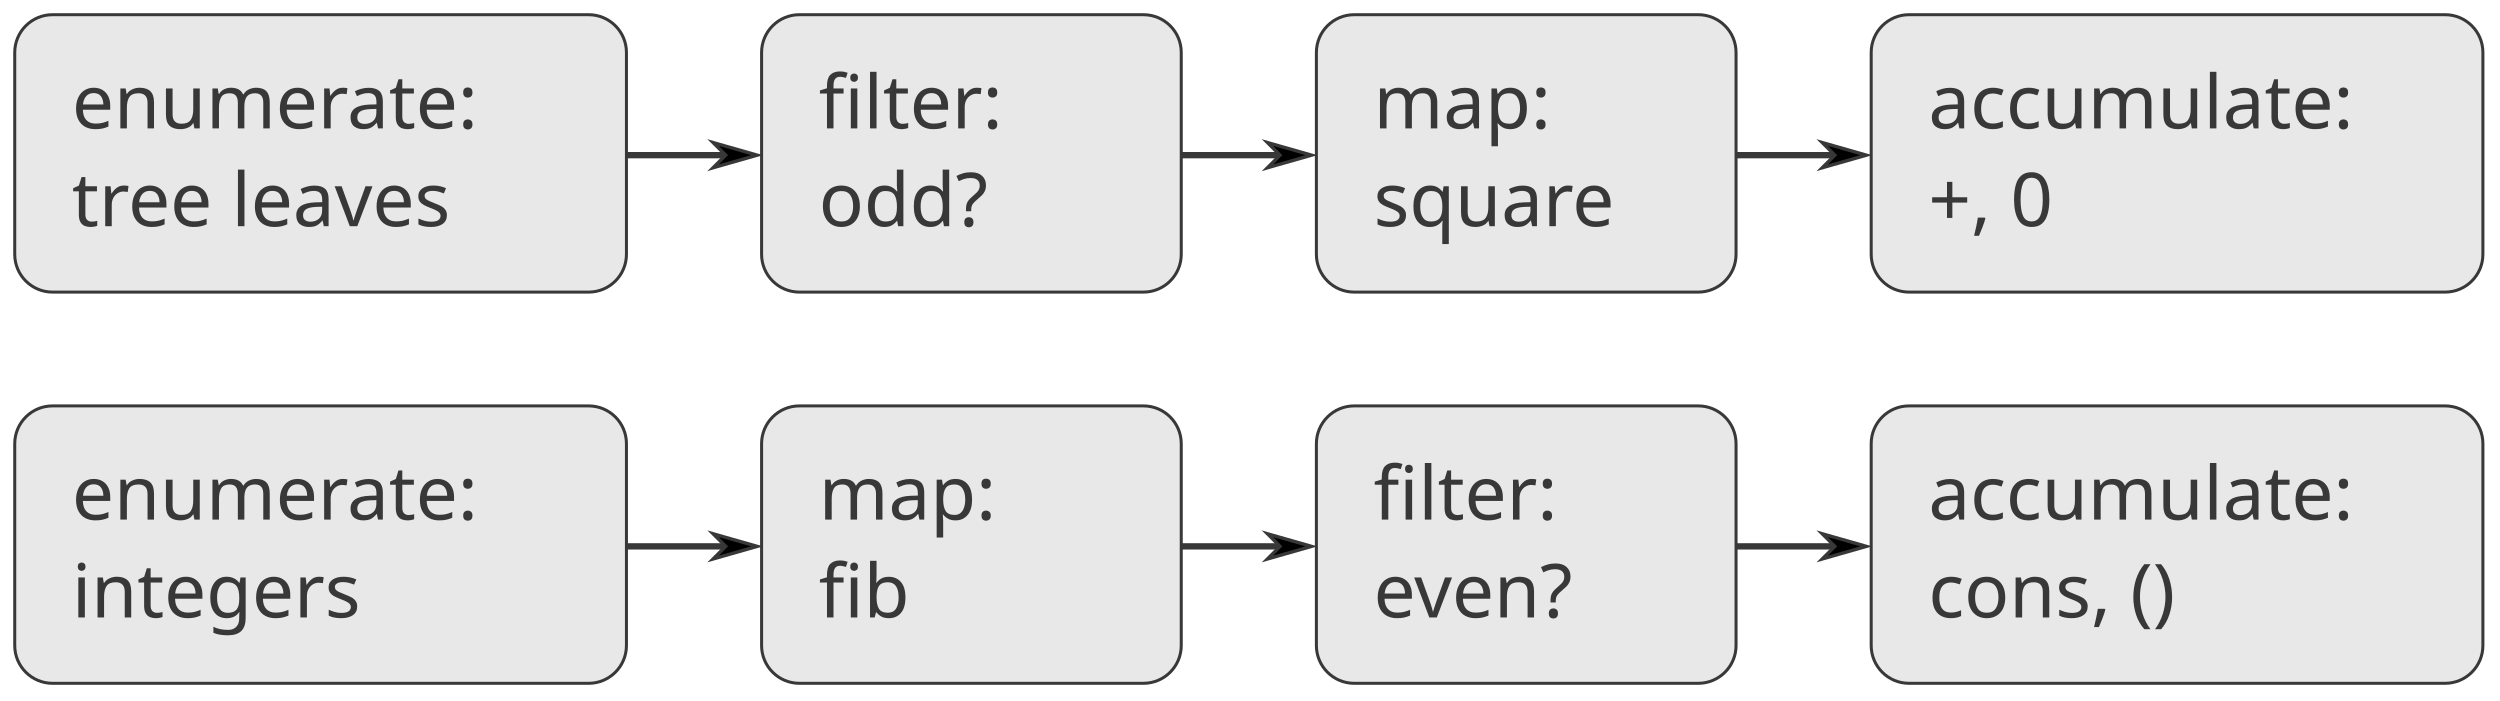
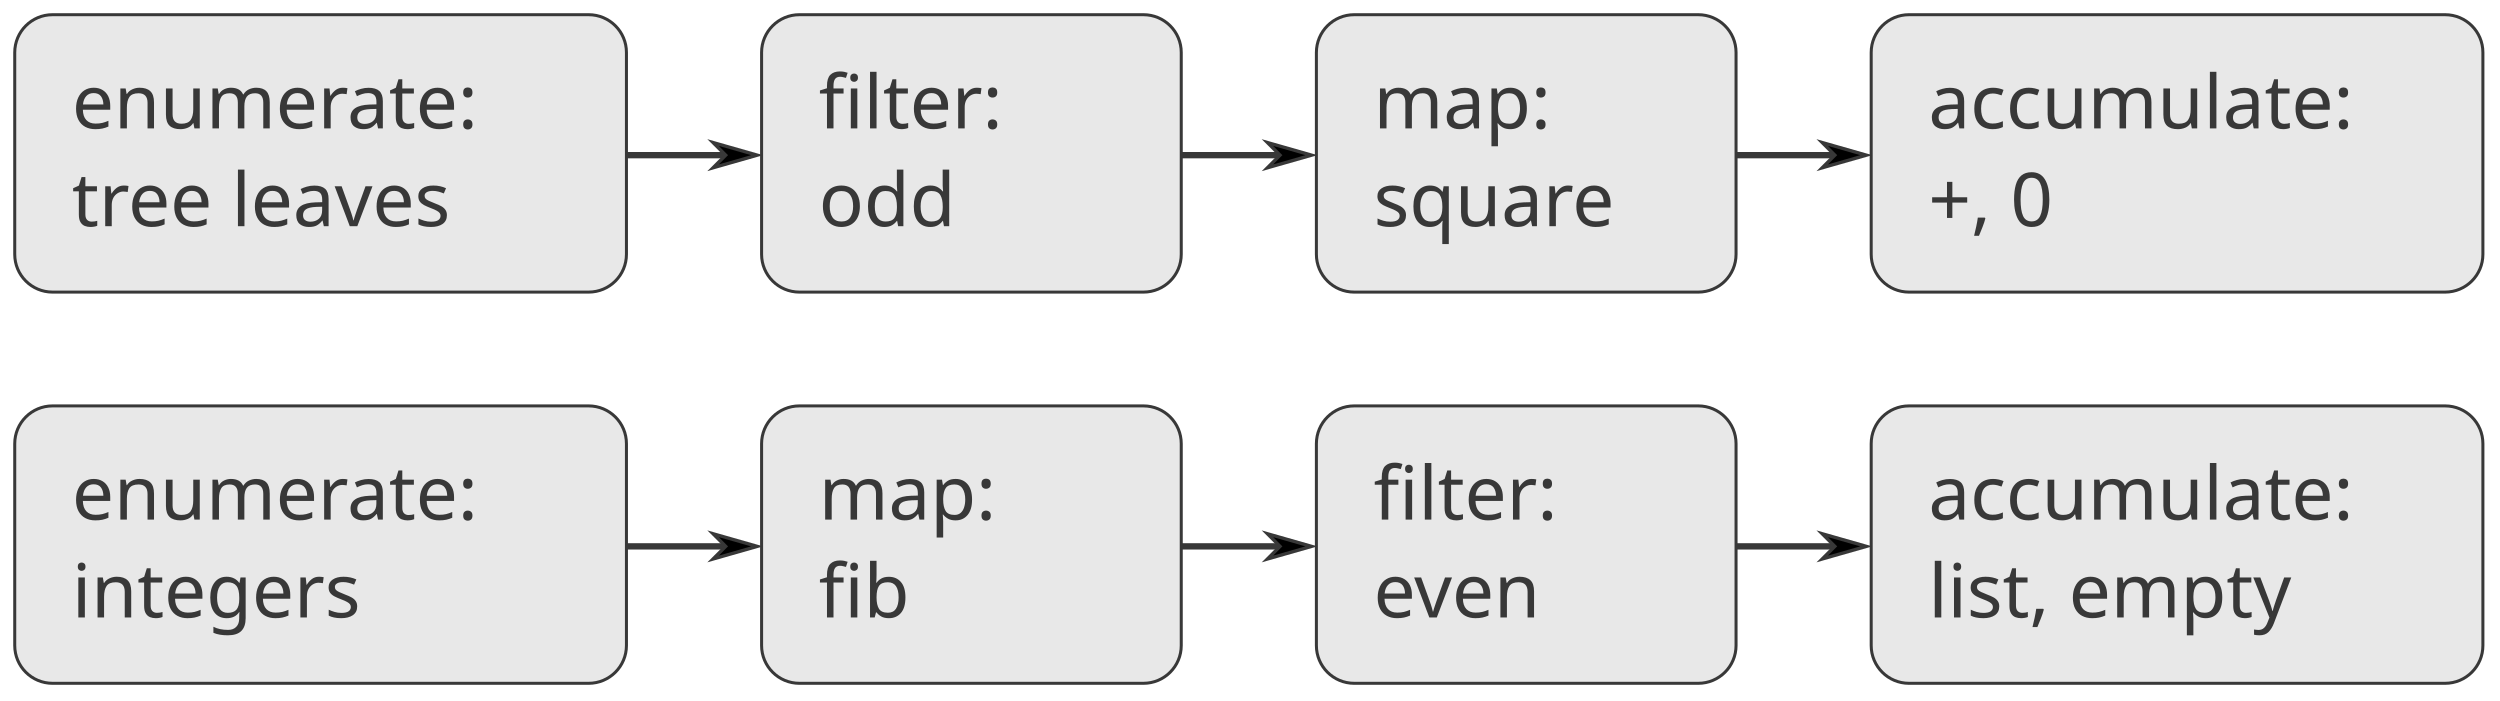
<svg xmlns="http://www.w3.org/2000/svg" version="1.1" preserveAspectRatio="xMinYMin meet" viewBox="0 0 671 188" id="svg5731" width="100%" height="100%">
  <defs id="defs5733">
    <marker refX="0" refY="0" orient="auto" id="Arrow1Mstart" style="overflow:visible">
      <path d="M 0,0 5,-5 -12.5,0 5,5 0,0 z" transform="matrix(0.4,0,0,0.4,4,0)" id="path4565" style="fill-rule:evenodd;stroke:#383838;stroke-width:1pt;marker-start:none" />
    </marker>
    <marker refX="0" refY="0" orient="auto" id="Arrow1Mstart-5" style="overflow:visible">
      <path d="M 0,0 5,-5 -12.5,0 5,5 0,0 z" transform="matrix(0.4,0,0,0.4,4,0)" id="path4565-2" style="fill-rule:evenodd;stroke:#383838;stroke-width:1pt;marker-start:none" />
    </marker>
    <marker refX="0" refY="0" orient="auto" id="Arrow1Mstart-8" style="overflow:visible">
      <path d="M 0,0 5,-5 -12.5,0 5,5 0,0 z" transform="matrix(0.4,0,0,0.4,4,0)" id="path4565-6" style="fill-rule:evenodd;stroke:#383838;stroke-width:1pt;marker-start:none" />
    </marker>
    <marker refX="0" refY="0" orient="auto" id="Arrow1Mstart-4" style="overflow:visible">
      <path d="M 0,0 5,-5 -12.5,0 5,5 0,0 z" transform="matrix(0.4,0,0,0.4,4,0)" id="path4565-67" style="fill-rule:evenodd;stroke:#383838;stroke-width:1pt;marker-start:none" />
    </marker>
    <marker refX="0" refY="0" orient="auto" id="Arrow1Mstart-3" style="overflow:visible">
      <path d="M 0,0 5,-5 -12.5,0 5,5 0,0 z" transform="matrix(0.4,0,0,0.4,4,0)" id="path4565-4" style="fill-rule:evenodd;stroke:#383838;stroke-width:1pt;marker-start:none" />
    </marker>
    <marker refX="0" refY="0" orient="auto" id="Arrow1Mstart-7" style="overflow:visible">
      <path d="M 0,0 5,-5 -12.5,0 5,5 0,0 z" transform="matrix(0.4,0,0,0.4,4,0)" id="path4565-9" style="fill-rule:evenodd;stroke:#383838;stroke-width:1pt;marker-start:none" />
    </marker>
    <marker refX="0" refY="0" orient="auto" id="Arrow1Mstart-81" style="overflow:visible">
      <path d="M 0,0 5,-5 -12.5,0 5,5 0,0 z" transform="matrix(0.4,0,0,0.4,4,0)" id="path4565-0" style="fill-rule:evenodd;stroke:#383838;stroke-width:1pt;marker-start:none" />
    </marker>
  </defs>
  <g transform="translate(-49.23794,-65.76919)" id="layer4" style="display:inline">
    <rect width="164.182" height="74.455" rx="10.147" ry="10.147" x="53.193" y="69.714" id="rect3794-77-9-4-8" style="fill:#e8e8e8;fill-opacity:1;stroke:#383838;stroke-width:0.812;stroke-linecap:round;stroke-linejoin:round;stroke-miterlimit:4;stroke-opacity:1;stroke-dasharray:none;stroke-dashoffset:0;display:inline" />
    <path d="m 250.774,107.414 -33.399,0" id="path4554-9-4-2" style="fill:none;stroke:#383838;stroke-width:1.691;stroke-linecap:butt;stroke-linejoin:round;stroke-miterlimit:4;stroke-opacity:1;stroke-dasharray:none;marker-start:url(#Arrow1Mstart);display:inline" />
    <path d="m 399.563,107.414 -33.279,0" id="path4554-9-4-2-0" style="fill:none;stroke:#383838;stroke-width:1.691;stroke-linecap:butt;stroke-linejoin:round;stroke-miterlimit:4;stroke-opacity:1;stroke-dasharray:none;marker-start:url(#Arrow1Mstart);display:inline" />
    <path d="m 548.472,107.414 -33.279,0" id="path4554-9-4-2-0-6" style="fill:none;stroke:#383838;stroke-width:1.691;stroke-linecap:butt;stroke-linejoin:round;stroke-miterlimit:4;stroke-opacity:1;stroke-dasharray:none;marker-start:url(#Arrow1Mstart);display:inline" />
    <path d="m 548.472,212.414 -33.279,0" id="path4554-9-4-2-0-61" style="fill:none;stroke:#383838;stroke-width:1.691;stroke-linecap:butt;stroke-linejoin:round;stroke-miterlimit:4;stroke-opacity:1;stroke-dasharray:none;marker-start:url(#Arrow1Mstart);display:inline" />
    <path d="m 399.563,212.414 -33.279,0" id="path4554-9-4-2-0-65" style="fill:none;stroke:#383838;stroke-width:1.691;stroke-linecap:butt;stroke-linejoin:round;stroke-miterlimit:4;stroke-opacity:1;stroke-dasharray:none;marker-start:url(#Arrow1Mstart);display:inline" />
    <path d="m 250.774,212.414 -33.399,0" id="path4554-9-4-2-0-8" style="fill:none;stroke:#383838;stroke-width:1.691;stroke-linecap:butt;stroke-linejoin:round;stroke-miterlimit:4;stroke-opacity:1;stroke-dasharray:none;marker-start:url(#Arrow1Mstart);display:inline" />
    <rect width="112.636" height="74.455" rx="10.147" ry="10.147" x="253.648" y="69.714" id="rect3794-77-9-4-8-29" style="fill:#e8e8e8;fill-opacity:1;stroke:#383838;stroke-width:0.812;stroke-linecap:round;stroke-linejoin:round;stroke-miterlimit:4;stroke-opacity:1;stroke-dasharray:none;stroke-dashoffset:0;display:inline" />
    <rect width="112.636" height="74.455" rx="10.147" ry="10.147" x="402.557" y="69.714" id="rect3794-77-9-4-8-29-8" style="fill:#e8e8e8;fill-opacity:1;stroke:#383838;stroke-width:0.812;stroke-linecap:round;stroke-linejoin:round;stroke-miterlimit:4;stroke-opacity:1;stroke-dasharray:none;stroke-dashoffset:0;display:inline" />
    <rect width="164.182" height="74.455" rx="10.147" ry="10.147" x="551.466" y="69.714" id="rect3794-77-9-4-8-5" style="fill:#e8e8e8;fill-opacity:1;stroke:#383838;stroke-width:0.812;stroke-linecap:round;stroke-linejoin:round;stroke-miterlimit:4;stroke-opacity:1;stroke-dasharray:none;stroke-dashoffset:0;display:inline" />
    <rect width="164.182" height="74.455" rx="10.147" ry="10.147" x="53.193" y="174.714" id="rect3794-77-9-4-8-9" style="fill:#e8e8e8;fill-opacity:1;stroke:#383838;stroke-width:0.812;stroke-linecap:round;stroke-linejoin:round;stroke-miterlimit:4;stroke-opacity:1;stroke-dasharray:none;stroke-dashoffset:0;display:inline" />
    <rect width="112.636" height="74.455" rx="10.147" ry="10.147" x="253.648" y="174.714" id="rect3794-77-9-4-8-29-3" style="fill:#e8e8e8;fill-opacity:1;stroke:#383838;stroke-width:0.812;stroke-linecap:round;stroke-linejoin:round;stroke-miterlimit:4;stroke-opacity:1;stroke-dasharray:none;stroke-dashoffset:0;display:inline" />
    <rect width="112.636" height="74.455" rx="10.147" ry="10.147" x="402.557" y="174.714" id="rect3794-77-9-4-8-29-8-6" style="fill:#e8e8e8;fill-opacity:1;stroke:#383838;stroke-width:0.812;stroke-linecap:round;stroke-linejoin:round;stroke-miterlimit:4;stroke-opacity:1;stroke-dasharray:none;stroke-dashoffset:0;display:inline" />
    <rect width="164.182" height="74.455" rx="10.147" ry="10.147" x="551.466" y="174.714" id="rect3794-77-9-4-8-5-8" style="fill:#e8e8e8;fill-opacity:1;stroke:#383838;stroke-width:0.812;stroke-linecap:round;stroke-linejoin:round;stroke-miterlimit:4;stroke-opacity:1;stroke-dasharray:none;stroke-dashoffset:0;display:inline" />
  </g>
  <text style="font-size:20px;font-style:normal;font-variant:normal;font-weight:normal;font-stretch:normal;text-align:start;line-height:125%;letter-spacing:0px;word-spacing:0px;text-anchor:start;fill:#383838;fill-opacity:1;stroke:none;font-family:Inconsolata LGC;-inkscape-font-specification:Inconsolata LGC" xml:space="preserve" id="text5834" y="34.471" x="19.319">
    <tspan id="tspan5836" y="34.471" x="19.319">enumerate:</tspan>
    <tspan id="tspan5838" y="60.721" x="19.319">tree leaves</tspan>
  </text>
  <text style="font-size:20px;font-style:normal;font-variant:normal;font-weight:normal;font-stretch:normal;text-align:start;line-height:125%;letter-spacing:0px;word-spacing:0px;text-anchor:start;fill:#383838;fill-opacity:1;stroke:none;font-family:Inconsolata LGC;-inkscape-font-specification:Inconsolata LGC" xml:space="preserve" id="text5840" y="34.471" x="219.773">
    <tspan id="tspan5842" y="34.471" x="219.773">filter:</tspan>
-     <tspan id="tspan5844" y="60.721" x="219.773">odd?</tspan>
+     <tspan id="tspan5844" y="60.721" x="219.773">odd</tspan>
  </text>
  <text style="font-size:20px;font-style:normal;font-variant:normal;font-weight:normal;font-stretch:normal;text-align:start;line-height:125%;letter-spacing:0px;word-spacing:0px;text-anchor:start;fill:#383838;fill-opacity:1;stroke:none;font-family:Inconsolata LGC;-inkscape-font-specification:Inconsolata LGC" xml:space="preserve" id="text5846" y="34.471" x="368.682">
    <tspan id="tspan5848" y="34.471" x="368.682">map:</tspan>
    <tspan id="tspan5850" y="60.721" x="368.682">square</tspan>
  </text>
  <text style="font-size:20px;font-style:normal;font-variant:normal;font-weight:normal;font-stretch:normal;text-align:start;line-height:125%;letter-spacing:0px;word-spacing:0px;text-anchor:start;fill:#383838;fill-opacity:1;stroke:none;font-family:Inconsolata LGC;-inkscape-font-specification:Inconsolata LGC" xml:space="preserve" id="text5852" y="34.471" x="517.591">
    <tspan id="tspan5854" y="34.471" x="517.591">accumulate:</tspan>
    <tspan id="tspan5856" y="60.721" x="517.591">+, 0</tspan>
  </text>
  <text style="font-size:20px;font-style:normal;font-variant:normal;font-weight:normal;font-stretch:normal;text-align:start;line-height:125%;letter-spacing:0px;word-spacing:0px;text-anchor:start;fill:#383838;fill-opacity:1;stroke:none;font-family:Inconsolata LGC;-inkscape-font-specification:Inconsolata LGC" xml:space="preserve" id="text5876" y="139.471" x="19.319">
    <tspan id="tspan5878" y="139.471" x="19.319">enumerate:</tspan>
    <tspan id="tspan5880" y="165.721" x="19.319">integers</tspan>
  </text>
  <text style="font-size:20px;font-style:normal;font-variant:normal;font-weight:normal;font-stretch:normal;text-align:start;line-height:125%;letter-spacing:0px;word-spacing:0px;text-anchor:start;fill:#383838;fill-opacity:1;stroke:none;font-family:Inconsolata LGC;-inkscape-font-specification:Inconsolata LGC" xml:space="preserve" id="text5870" y="139.471" x="219.773">
    <tspan id="tspan5872" y="139.471" x="219.773">map:</tspan>
    <tspan id="tspan5874" y="165.721" x="219.773">fib</tspan>
  </text>
  <text style="font-size:20px;font-style:normal;font-variant:normal;font-weight:normal;font-stretch:normal;text-align:start;line-height:125%;letter-spacing:0px;word-spacing:0px;text-anchor:start;fill:#383838;fill-opacity:1;stroke:none;font-family:Inconsolata LGC;-inkscape-font-specification:Inconsolata LGC" xml:space="preserve" id="text5864" y="139.471" x="368.682">
    <tspan id="tspan5866" y="139.471" x="368.682">filter:</tspan>
-     <tspan id="tspan5868" y="165.721" x="368.682">even?</tspan>
+     <tspan id="tspan5868" y="165.721" x="368.682">even</tspan>
  </text>
  <text style="font-size:20px;font-style:normal;font-variant:normal;font-weight:normal;font-stretch:normal;text-align:start;line-height:125%;letter-spacing:0px;word-spacing:0px;text-anchor:start;fill:#383838;fill-opacity:1;stroke:none;font-family:Inconsolata LGC;-inkscape-font-specification:Inconsolata LGC" xml:space="preserve" id="text5858" y="139.471" x="517.591">
    <tspan id="tspan5860" y="139.471" x="517.591">accumulate:</tspan>
-     <tspan id="tspan5862" y="165.721" x="517.591">cons, ()</tspan>
+     <tspan id="tspan5862" y="165.721" x="517.591">list, empty</tspan>
  </text>
</svg>
